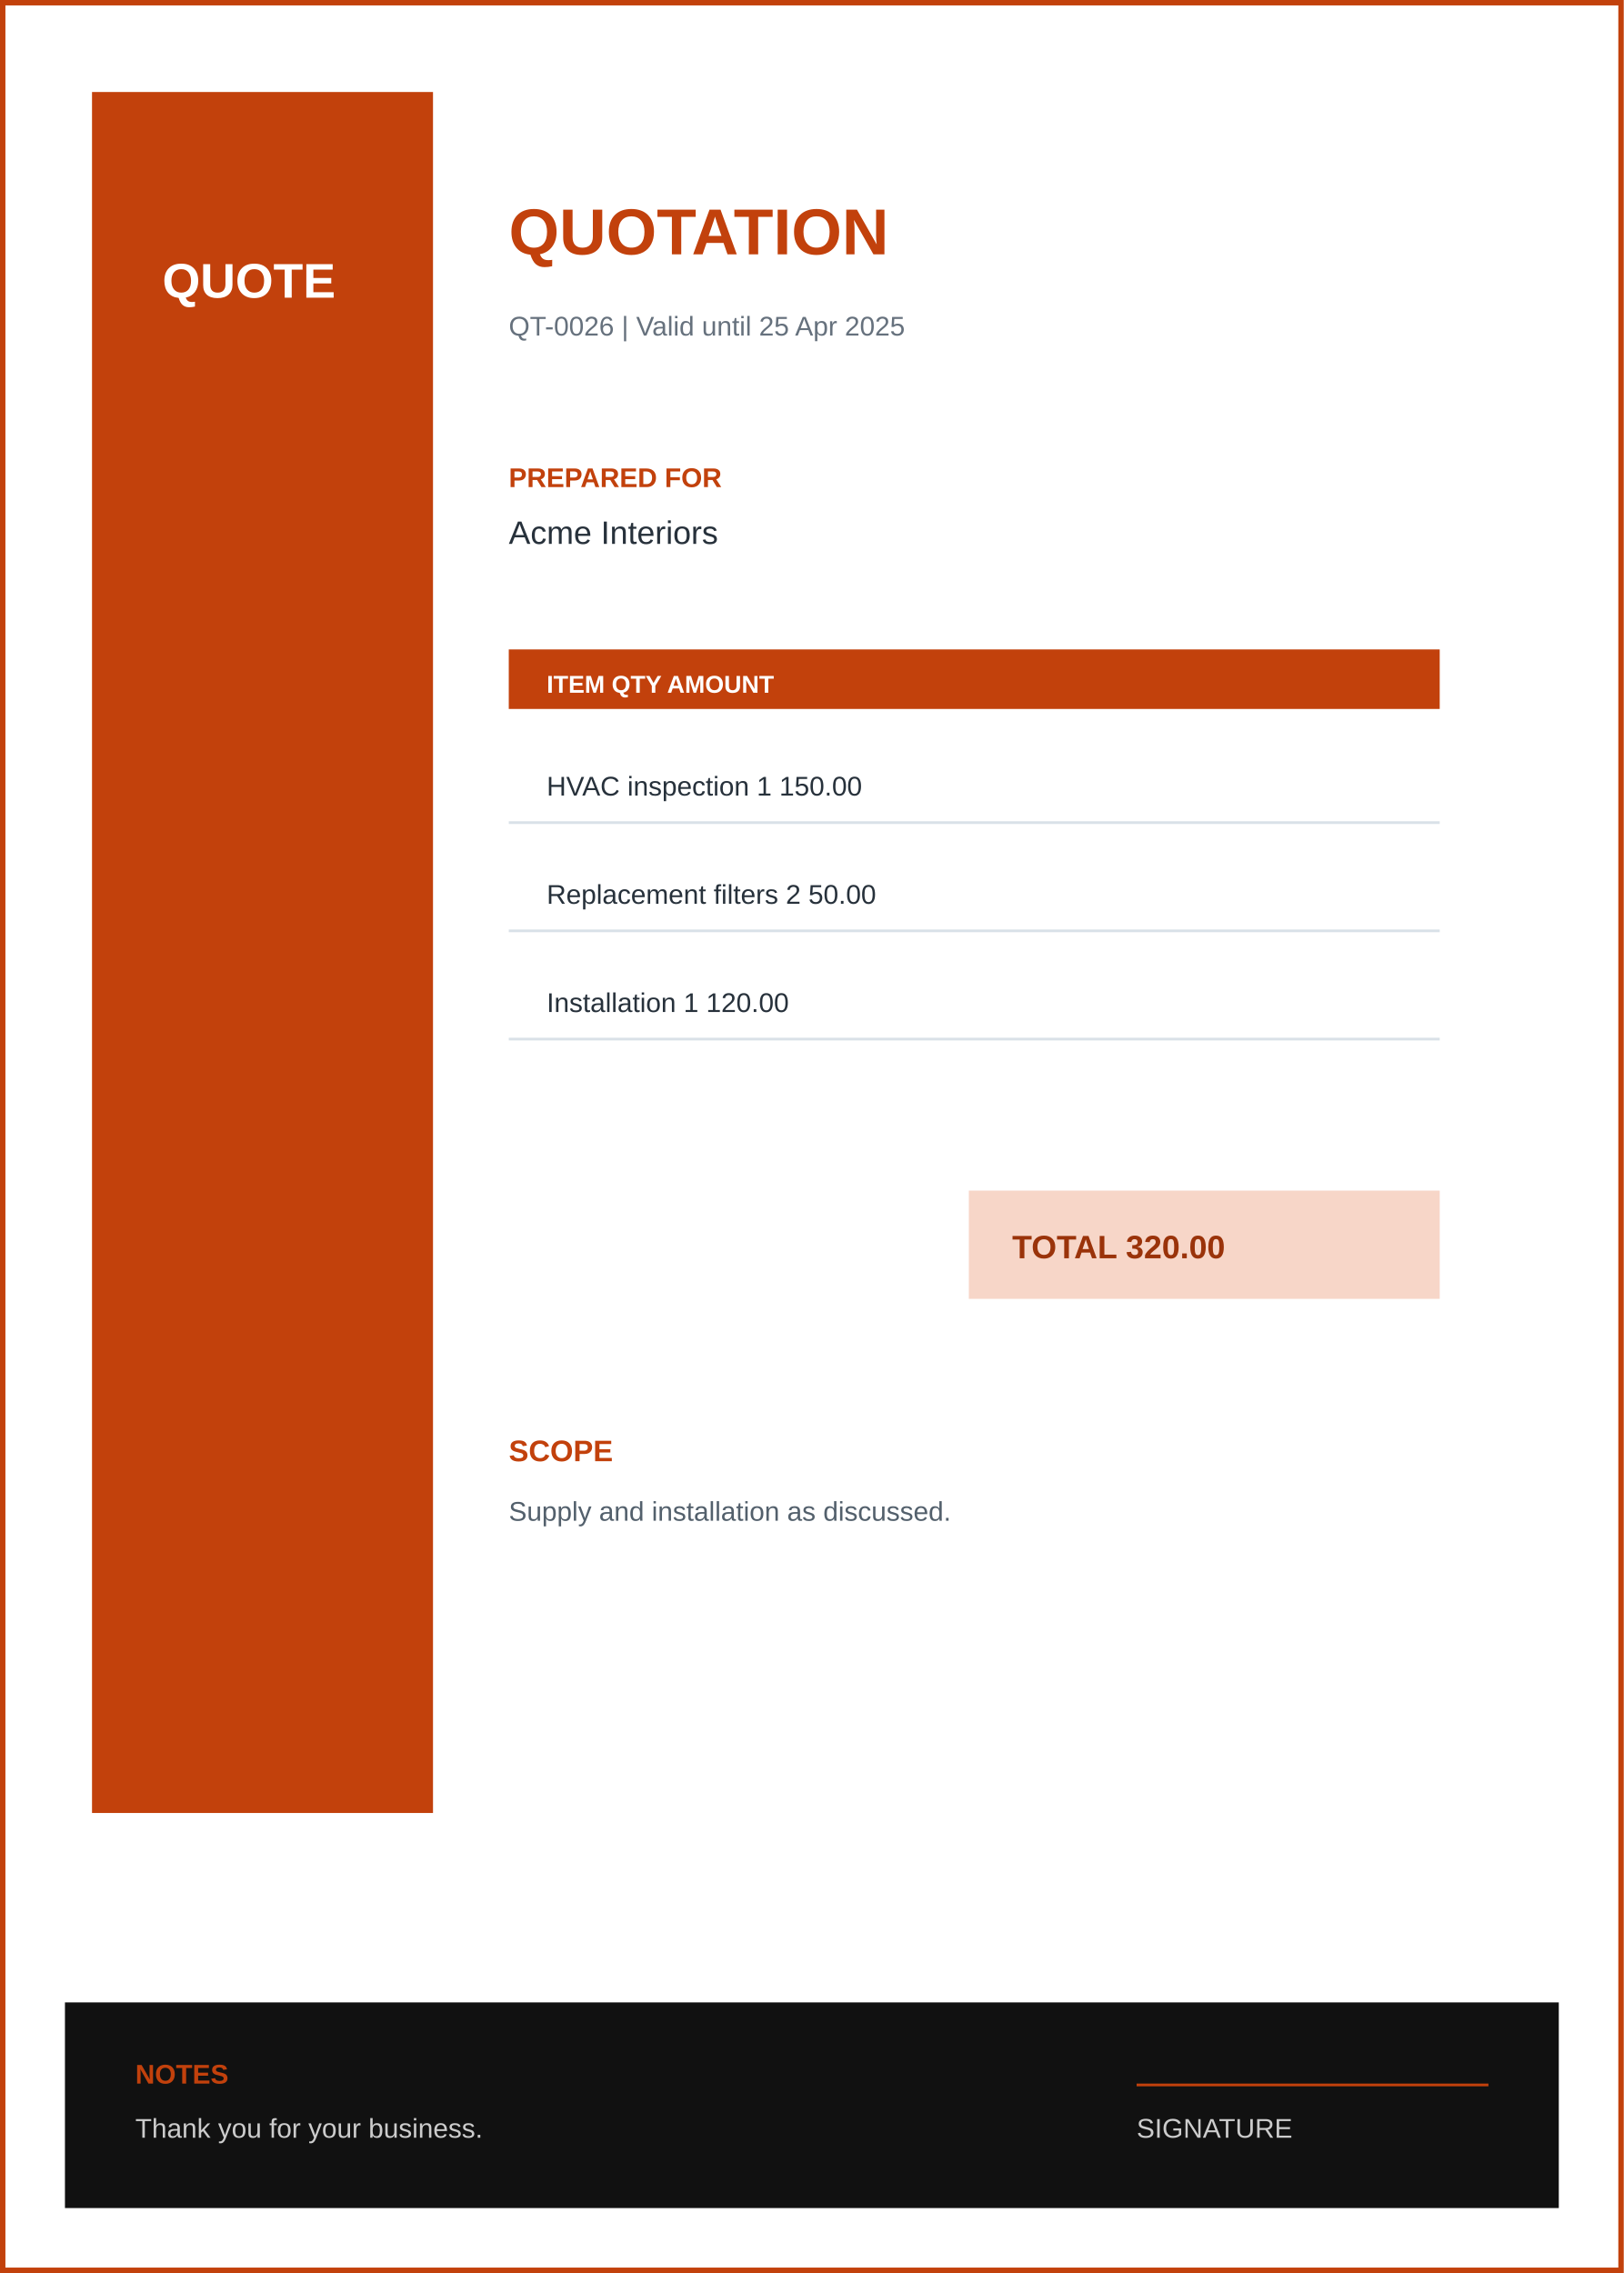
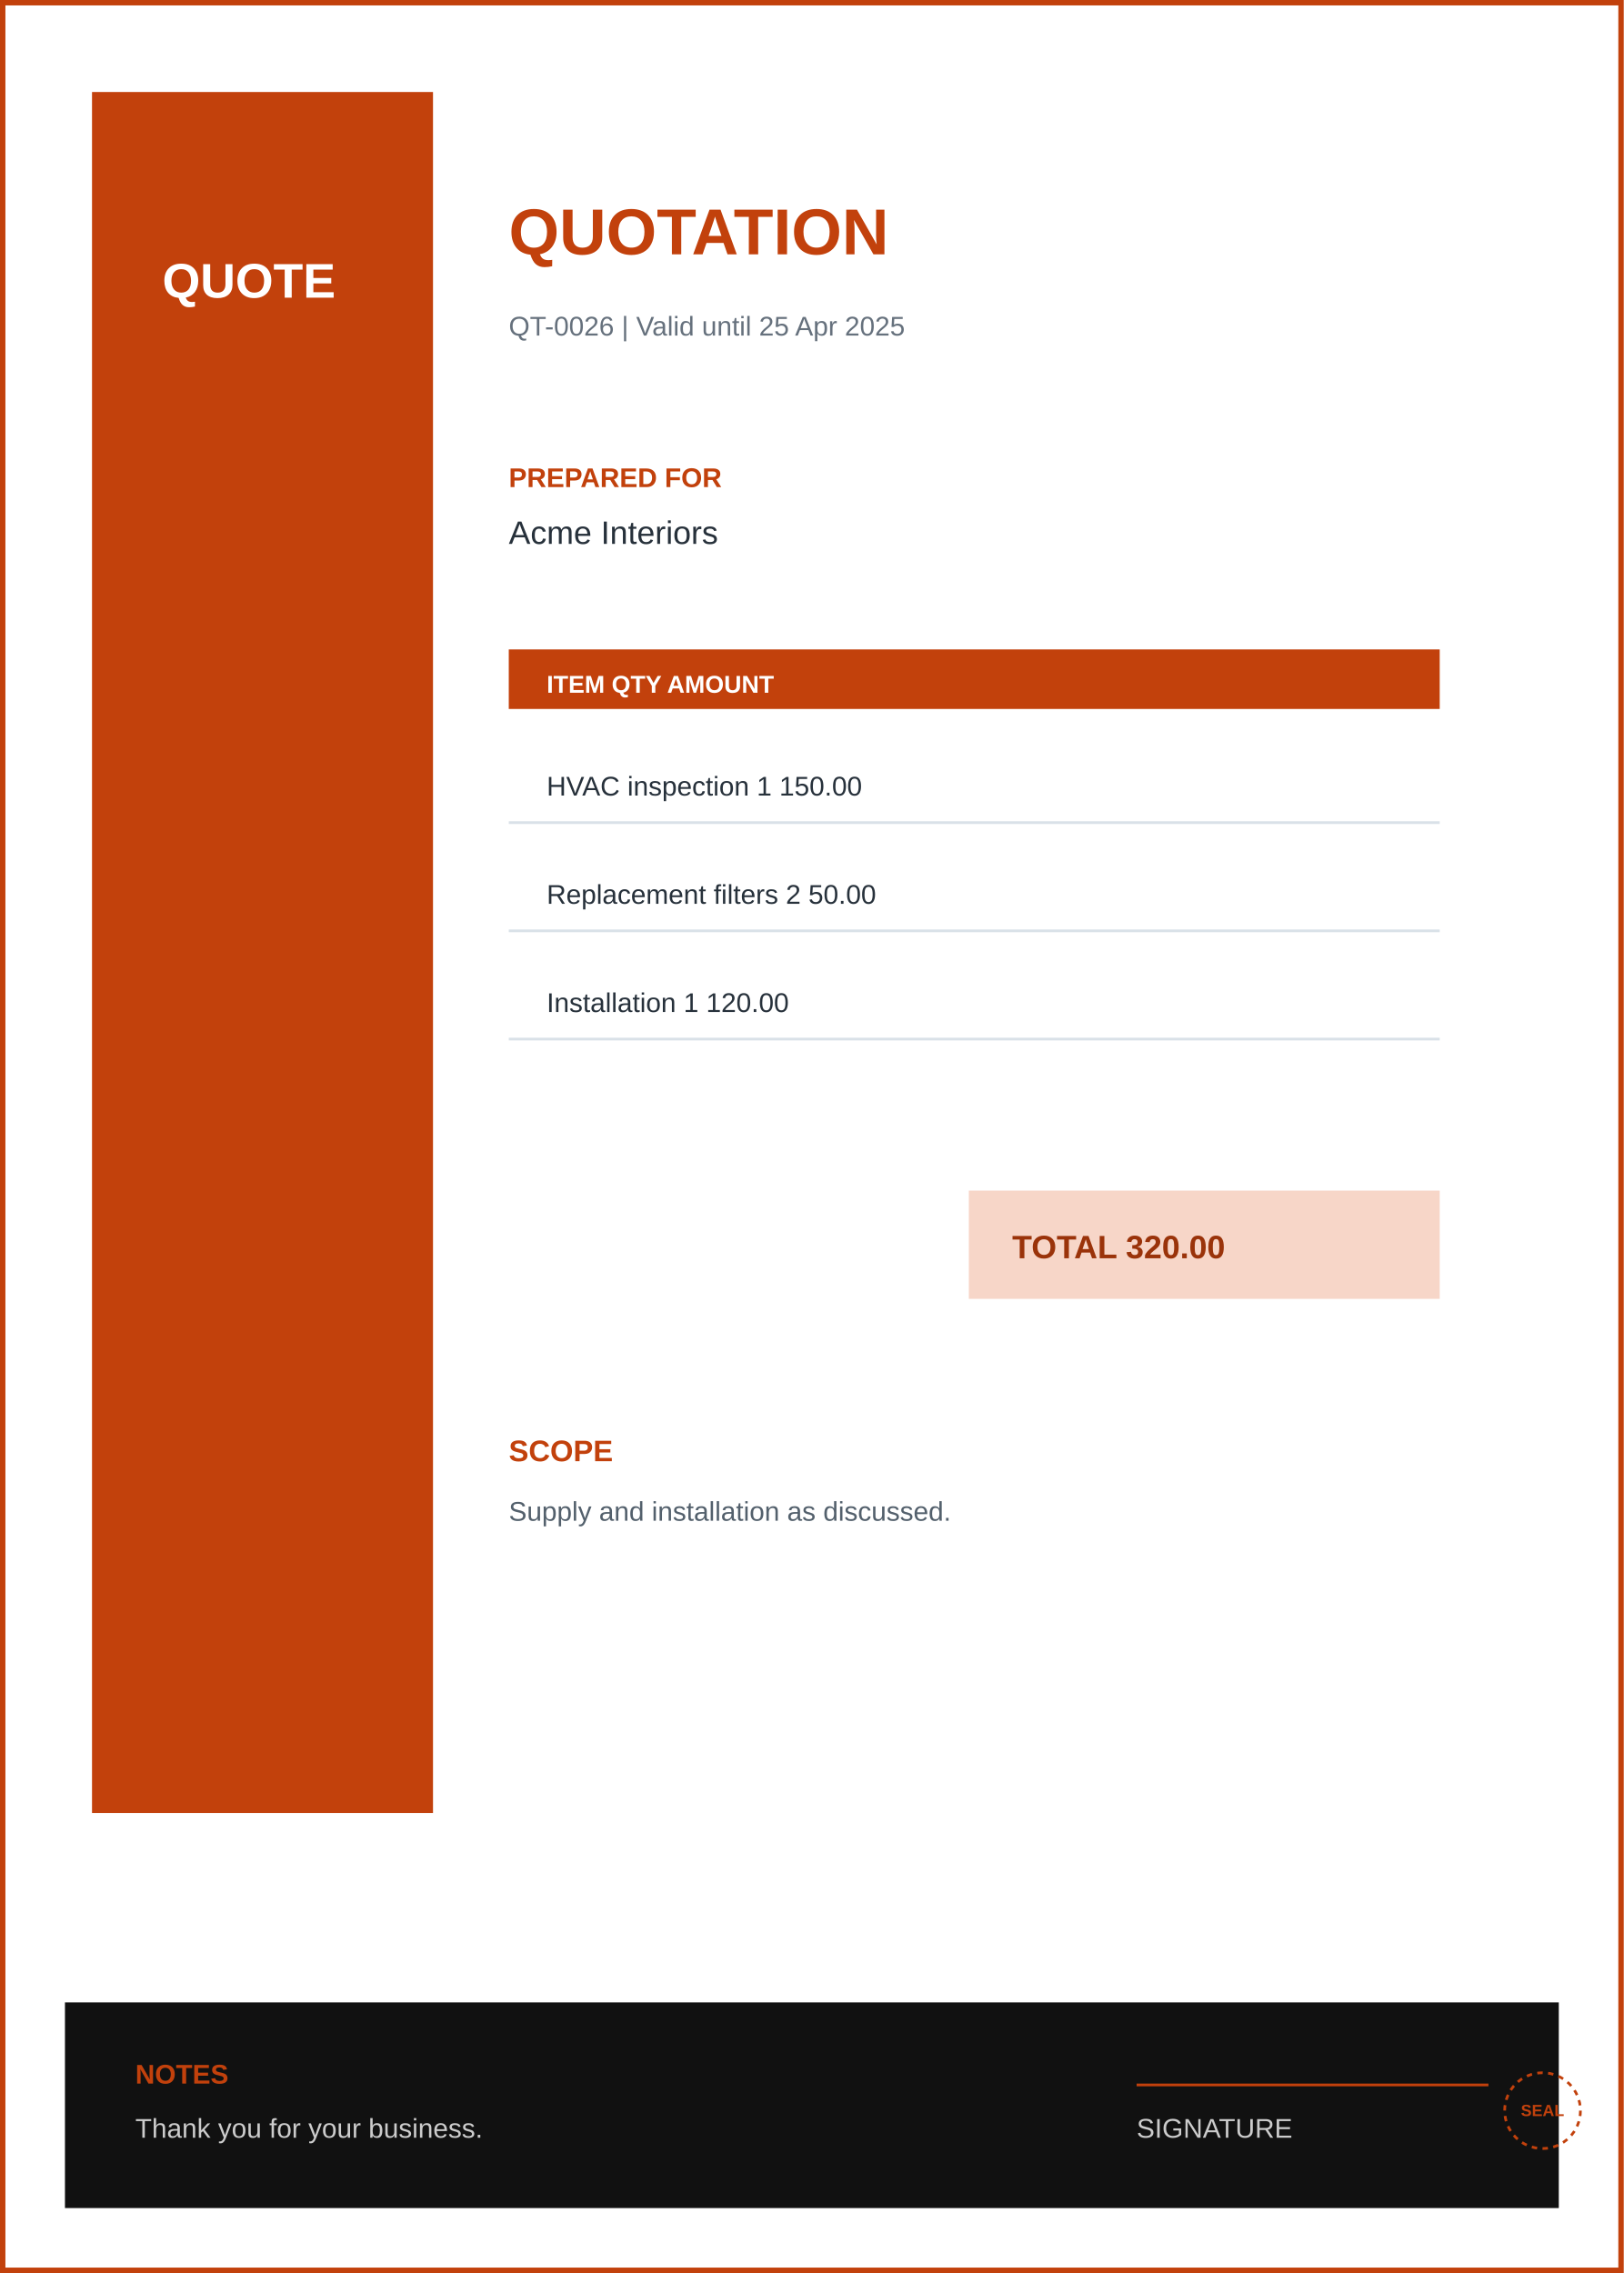
<svg xmlns="http://www.w3.org/2000/svg" viewBox="0 0 600 840">
  <rect width="600" height="840" fill="#fff" />
  <rect x="1" y="1" width="598" height="838" fill="#fff" stroke="#c2410c" stroke-width="2" />
  <rect x="34" y="34" width="126" height="772" fill="#c2410c" />
  <text x="60" y="110" fill="#fff" font-family="Arial" font-size="18" font-weight="700">QUOTE</text>
  <text x="188" y="94" fill="#c2410c" font-family="Arial" font-size="24" font-weight="700">QUOTATION</text>
  <text x="188" y="124" fill="#66717d" font-family="Arial" font-size="10">QT-0026 | Valid until 25 Apr 2025</text>
  <text x="188" y="180" fill="#c2410c" font-family="Arial" font-size="10" font-weight="700">PREPARED FOR</text>
  <text x="188" y="201" fill="#27313b" font-family="Arial" font-size="12">Acme Interiors</text>
  <rect x="188" y="240" width="344" height="22" fill="#c2410c" />
  <text x="202" y="256" fill="#fff" font-family="Arial" font-size="9" font-weight="700">ITEM                         QTY       AMOUNT</text>
  <path d="M188 304h344M188 344h344M188 384h344" stroke="#d9e1e8" />
  <text x="202" y="294" fill="#27313b" font-family="Arial" font-size="10">HVAC inspection              1       150.00</text>
  <text x="202" y="334" fill="#27313b" font-family="Arial" font-size="10">Replacement filters          2        50.00</text>
  <text x="202" y="374" fill="#27313b" font-family="Arial" font-size="10">Installation                 1       120.00</text>
  <rect x="358" y="440" width="174" height="40" fill="#f7d6c8" />
  <text x="374" y="465" fill="#9a330a" font-family="Arial" font-size="12" font-weight="700">TOTAL  320.00</text>
  <text x="188" y="540" fill="#c2410c" font-family="Arial" font-size="11" font-weight="700">SCOPE</text>
  <text x="188" y="562" fill="#53606c" font-family="Arial" font-size="10">Supply and installation as discussed.</text>
  <path d="M358 710h174" stroke="#53606c" />
  <text x="390" y="730" fill="#53606c" font-family="Arial" font-size="10">Acceptance signature</text>
  <g id="custom-footer">
    <rect x="24" y="670" width="552" height="146" fill="#fff" />
    <rect x="24" y="740" width="552" height="76" fill="#111" />
    <text x="50" y="770" fill="#C2410C" font-family="Arial" font-size="10" font-weight="700">NOTES</text>
    <text x="50" y="790" fill="#ccc" font-family="Arial" font-size="10">Thank you for your business.</text>
    <rect x="420" y="770" width="130" height="1" fill="#C2410C" />
    <text x="420" y="790" fill="#ccc" font-family="Arial" font-size="10">SIGNATURE</text>
+     <circle cx="570" cy="780" r="14" fill="none" stroke="#C2410C" stroke-width="1" stroke-dasharray="2,2" />
+     <text x="570" y="782" text-anchor="middle" font-family="Arial" font-size="6" font-weight="700" fill="#C2410C">SEAL</text>
  </g>
</svg>
